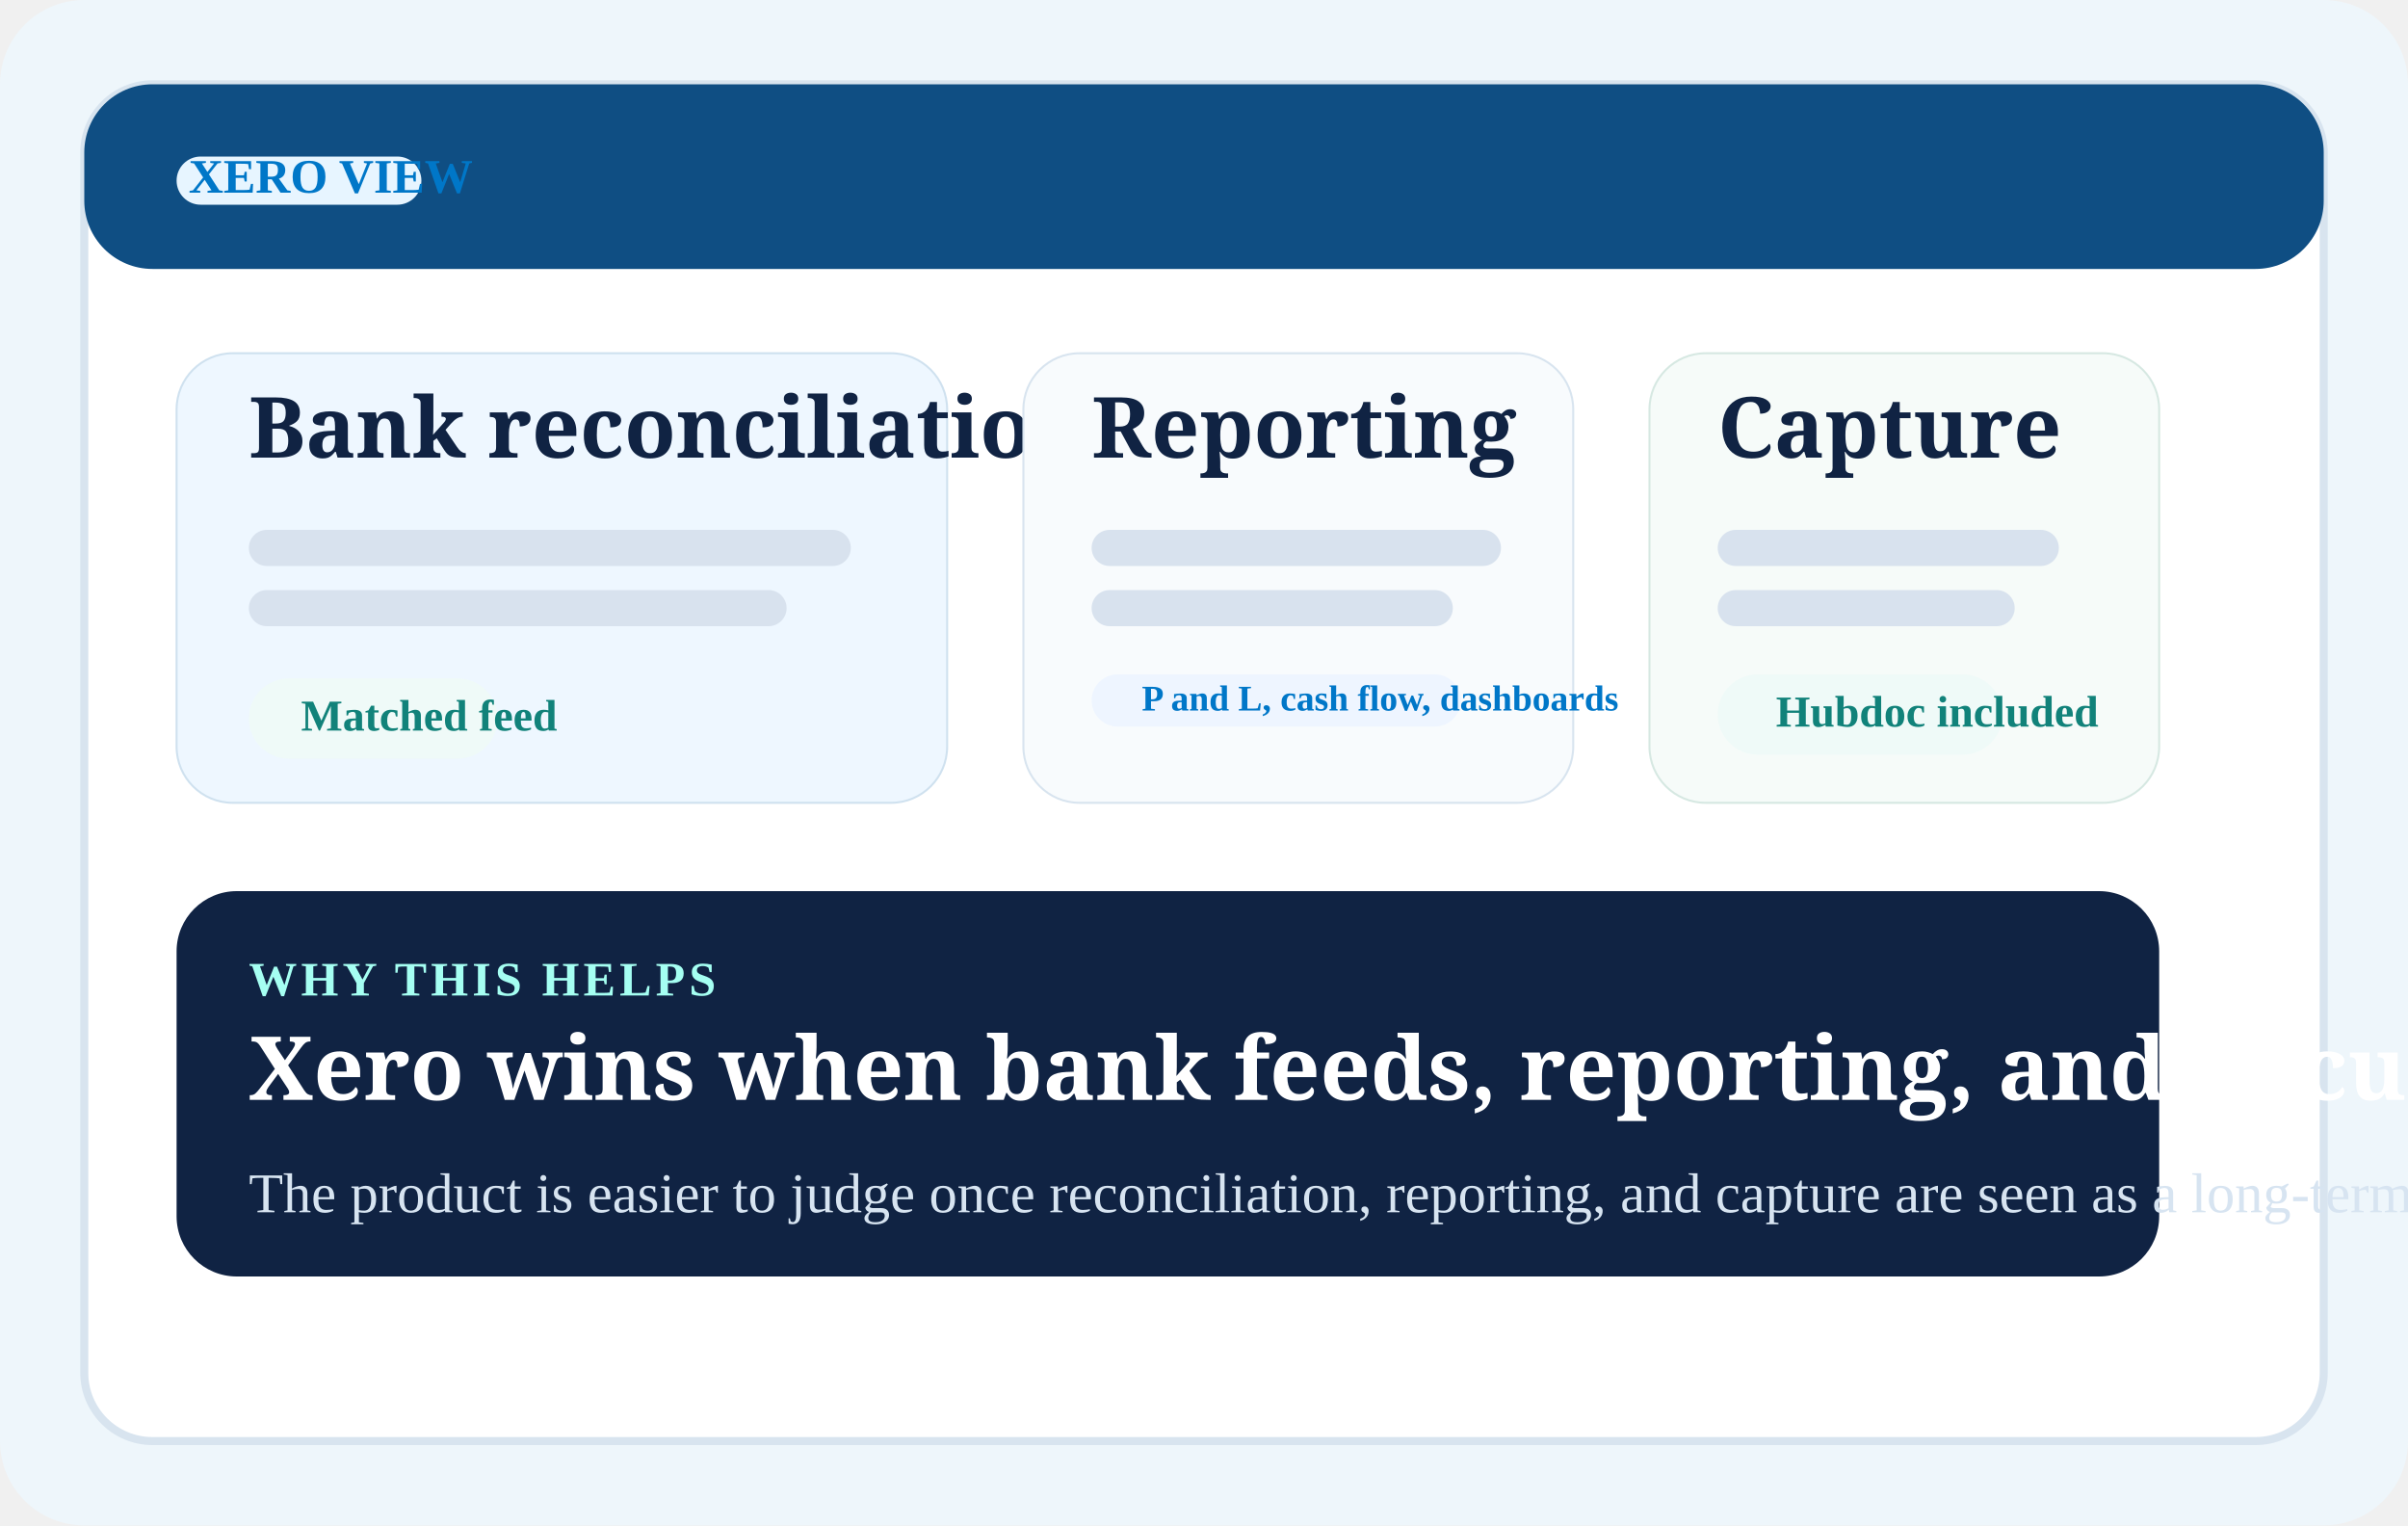
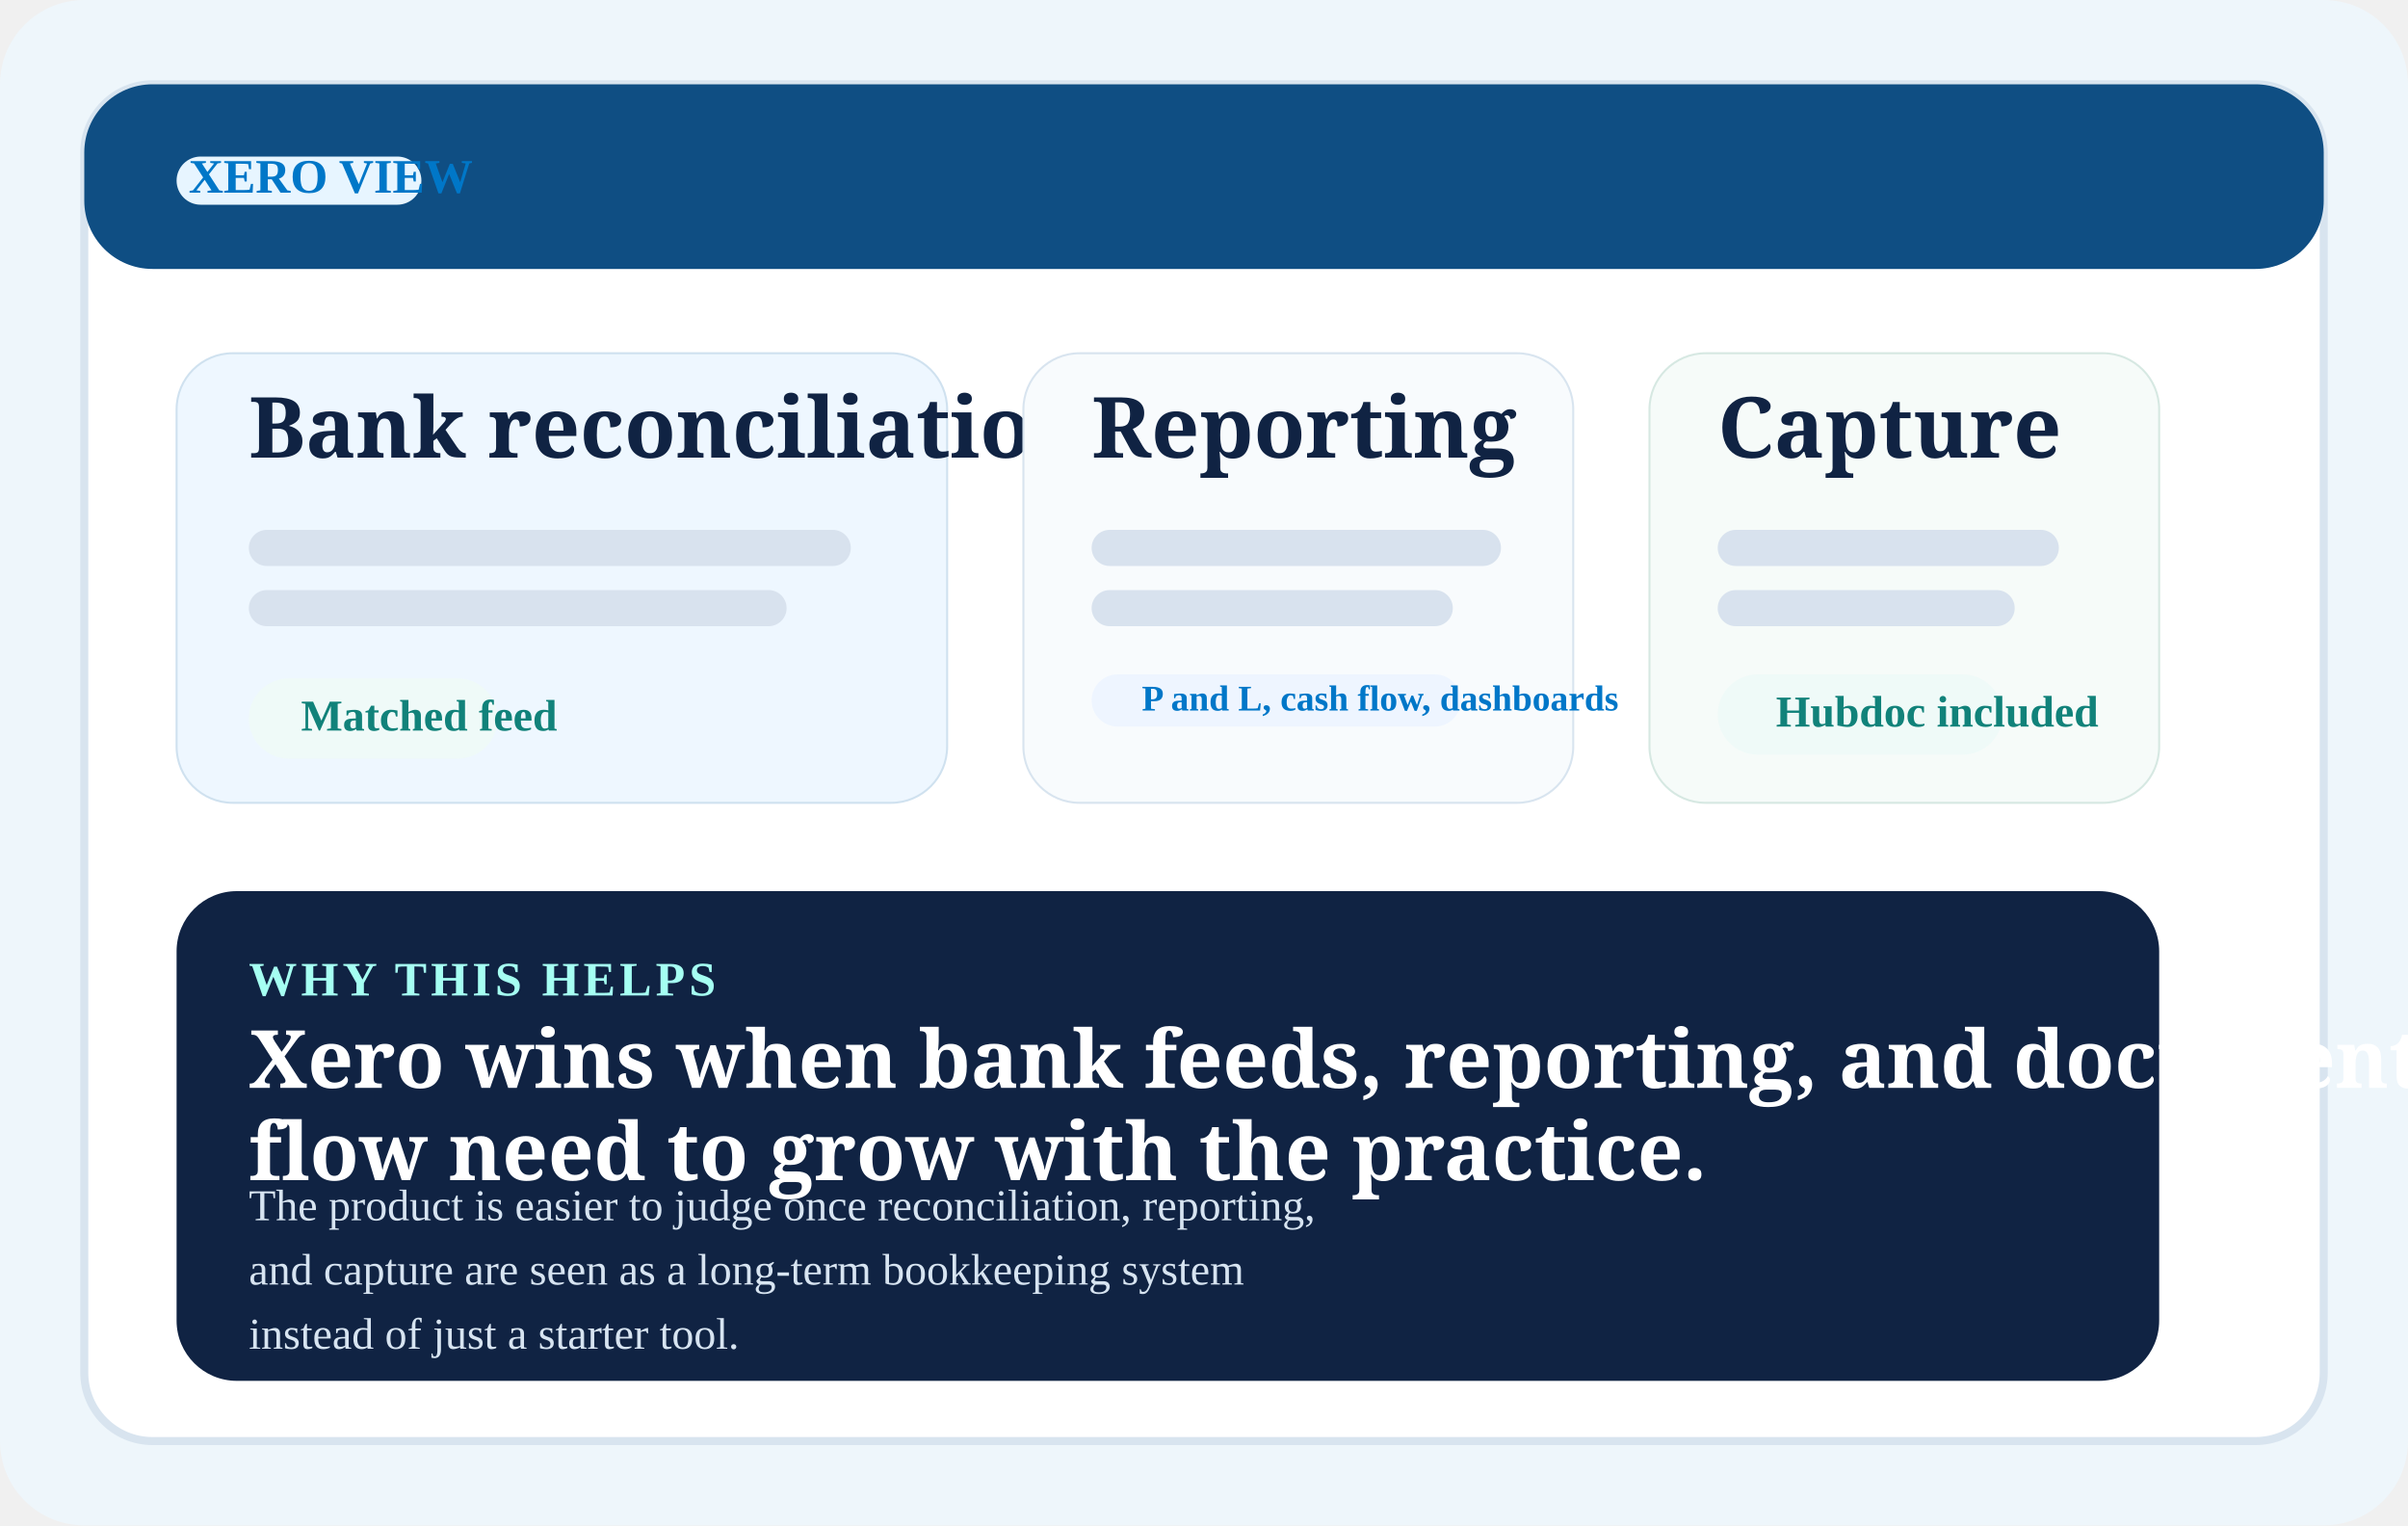
<svg xmlns="http://www.w3.org/2000/svg" viewBox="0 0 1200 760" role="img" aria-labelledby="title desc">
  <rect width="1200" height="760" rx="42" fill="#eef6fb" />
  <rect x="42" y="42" width="1116" height="676" rx="34" fill="#ffffff" stroke="#d8e4ef" stroke-width="4" />
  <rect x="42" y="42" width="1116" height="92" rx="34" fill="#0f4e83" />
  <rect x="88" y="78" width="122" height="24" rx="12" fill="#e7f5ff" />
  <text x="94" y="96" fill="#0077c8" font-family="Source Sans 3, Segoe UI, sans-serif" font-size="24" font-weight="700">XERO VIEW</text>
  <rect x="88" y="176" width="384" height="224" rx="28" fill="#eef7ff" stroke="#cfe1ef" />
  <text x="124" y="228" fill="#102343" font-family="Newsreader, Georgia, serif" font-size="42" font-weight="700">Bank reconciliation</text>
  <rect x="124" y="264" width="300" height="18" rx="9" fill="#d8e2ee" />
  <rect x="124" y="294" width="268" height="18" rx="9" fill="#d8e2ee" />
  <rect x="124" y="338" width="124" height="40" rx="20" fill="#effaf8" />
  <text x="150" y="364" fill="#11827a" font-family="Source Sans 3, Segoe UI, sans-serif" font-size="22" font-weight="700">Matched feed</text>
  <rect x="510" y="176" width="274" height="224" rx="28" fill="#f8fbfd" stroke="#d8e4ef" />
  <text x="544" y="228" fill="#102343" font-family="Newsreader, Georgia, serif" font-size="42" font-weight="700">Reporting</text>
  <rect x="544" y="264" width="204" height="18" rx="9" fill="#d8e2ee" />
  <rect x="544" y="294" width="180" height="18" rx="9" fill="#d8e2ee" />
  <rect x="544" y="336" width="184" height="26" rx="13" fill="#eef5ff" />
  <text x="569" y="354" fill="#0077c8" font-family="Source Sans 3, Segoe UI, sans-serif" font-size="18" font-weight="700">P and L, cash flow, dashboards</text>
  <rect x="822" y="176" width="254" height="224" rx="28" fill="#f6fbf9" stroke="#d6e8e2" />
  <text x="856" y="228" fill="#102343" font-family="Newsreader, Georgia, serif" font-size="42" font-weight="700">Capture</text>
  <rect x="856" y="264" width="170" height="18" rx="9" fill="#d8e2ee" />
  <rect x="856" y="294" width="148" height="18" rx="9" fill="#d8e2ee" />
  <rect x="856" y="336" width="142" height="40" rx="20" fill="#effaf8" />
  <text x="885" y="362" fill="#11827a" font-family="Source Sans 3, Segoe UI, sans-serif" font-size="22" font-weight="700">Hubdoc included</text>
-   <rect x="88" y="444" width="988" height="192" rx="30" fill="#102343" />
+   <rect x="88" y="444" width="988" height="244" rx="30" fill="#102343" />
  <text x="124" y="496" fill="#a5fff2" font-family="Source Sans 3, Segoe UI, sans-serif" font-size="24" font-weight="700" letter-spacing="2">WHY THIS HELPS</text>
-   <text x="124" y="548" fill="#ffffff" font-family="Newsreader, Georgia, serif" font-size="44" font-weight="700">Xero wins when bank feeds, reporting, and document flow need to grow with the practice.</text>
-   <text x="124" y="604" fill="#d7e4f1" font-family="Source Sans 3, Segoe UI, sans-serif" font-size="28">The product is easier to judge once reconciliation, reporting, and capture are seen as a long-term bookkeeping system instead of just a starter tool.</text>
+   <text x="124" y="542" fill="#ffffff" font-family="Newsreader, Georgia, serif" font-size="40" font-weight="700">
+     <tspan x="124" dy="0">Xero wins when bank feeds, reporting, and document</tspan>
+     <tspan x="124" dy="46">flow need to grow with the practice.</tspan>
+   </text>
+   <text x="124" y="608" fill="#d7e4f1" font-family="Source Sans 3, Segoe UI, sans-serif" font-size="22">
+     <tspan x="124" dy="0">The product is easier to judge once reconciliation, reporting,</tspan>
+     <tspan x="124" dy="32">and capture are seen as a long-term bookkeeping system</tspan>
+     <tspan x="124" dy="32">instead of just a starter tool.</tspan>
+   </text>
</svg>
